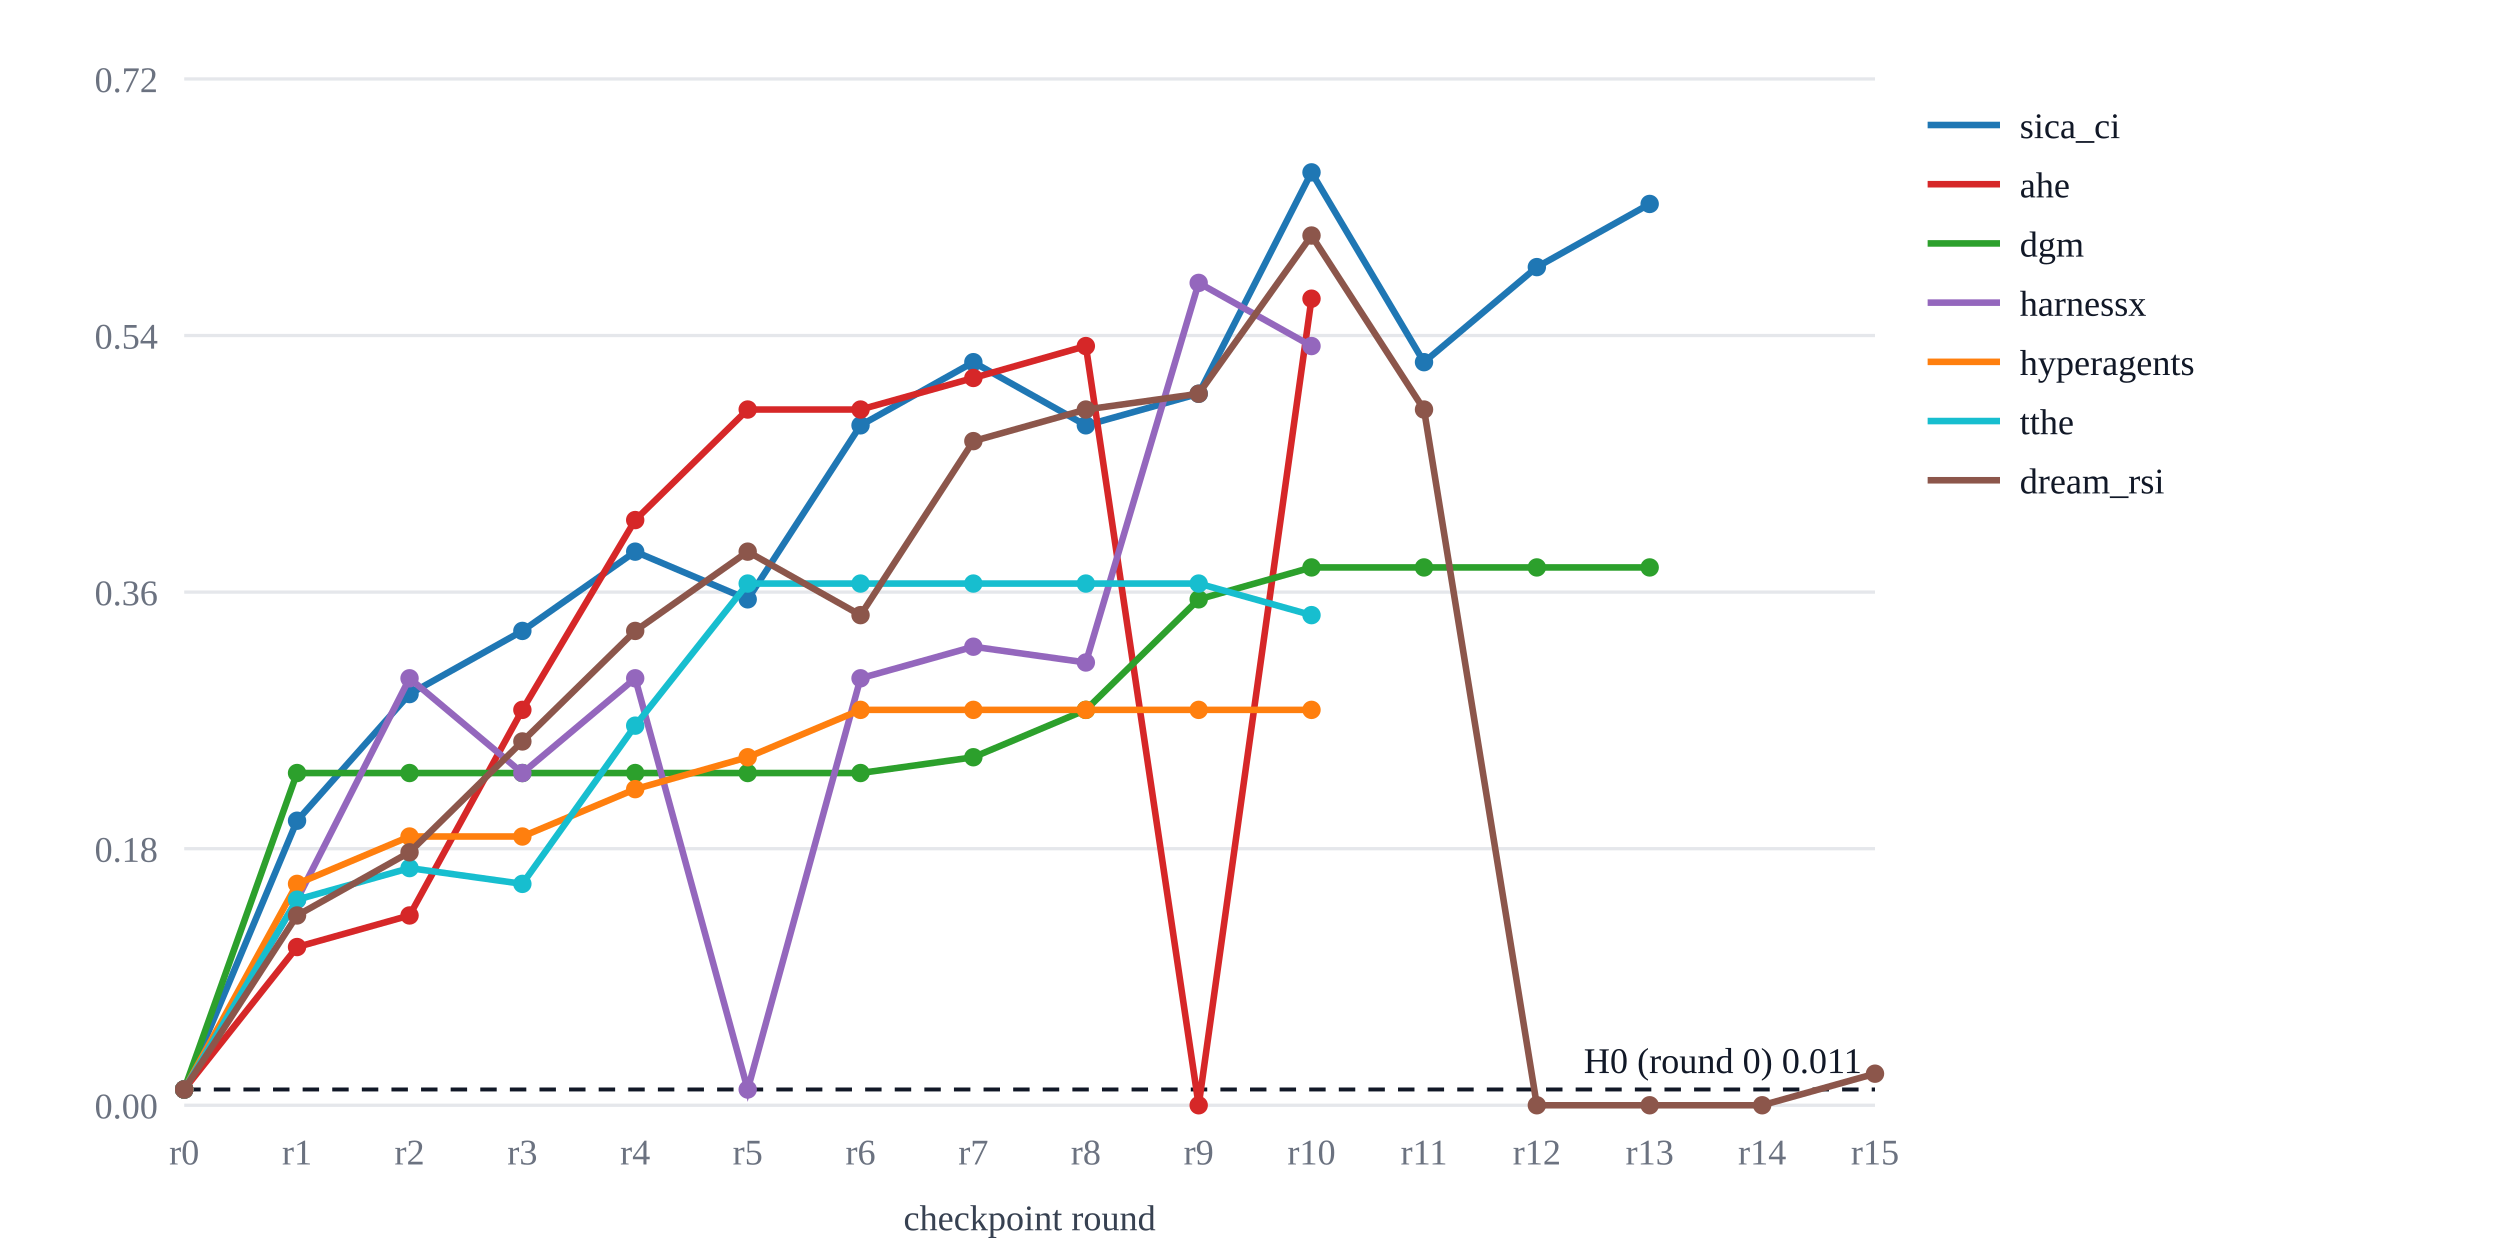
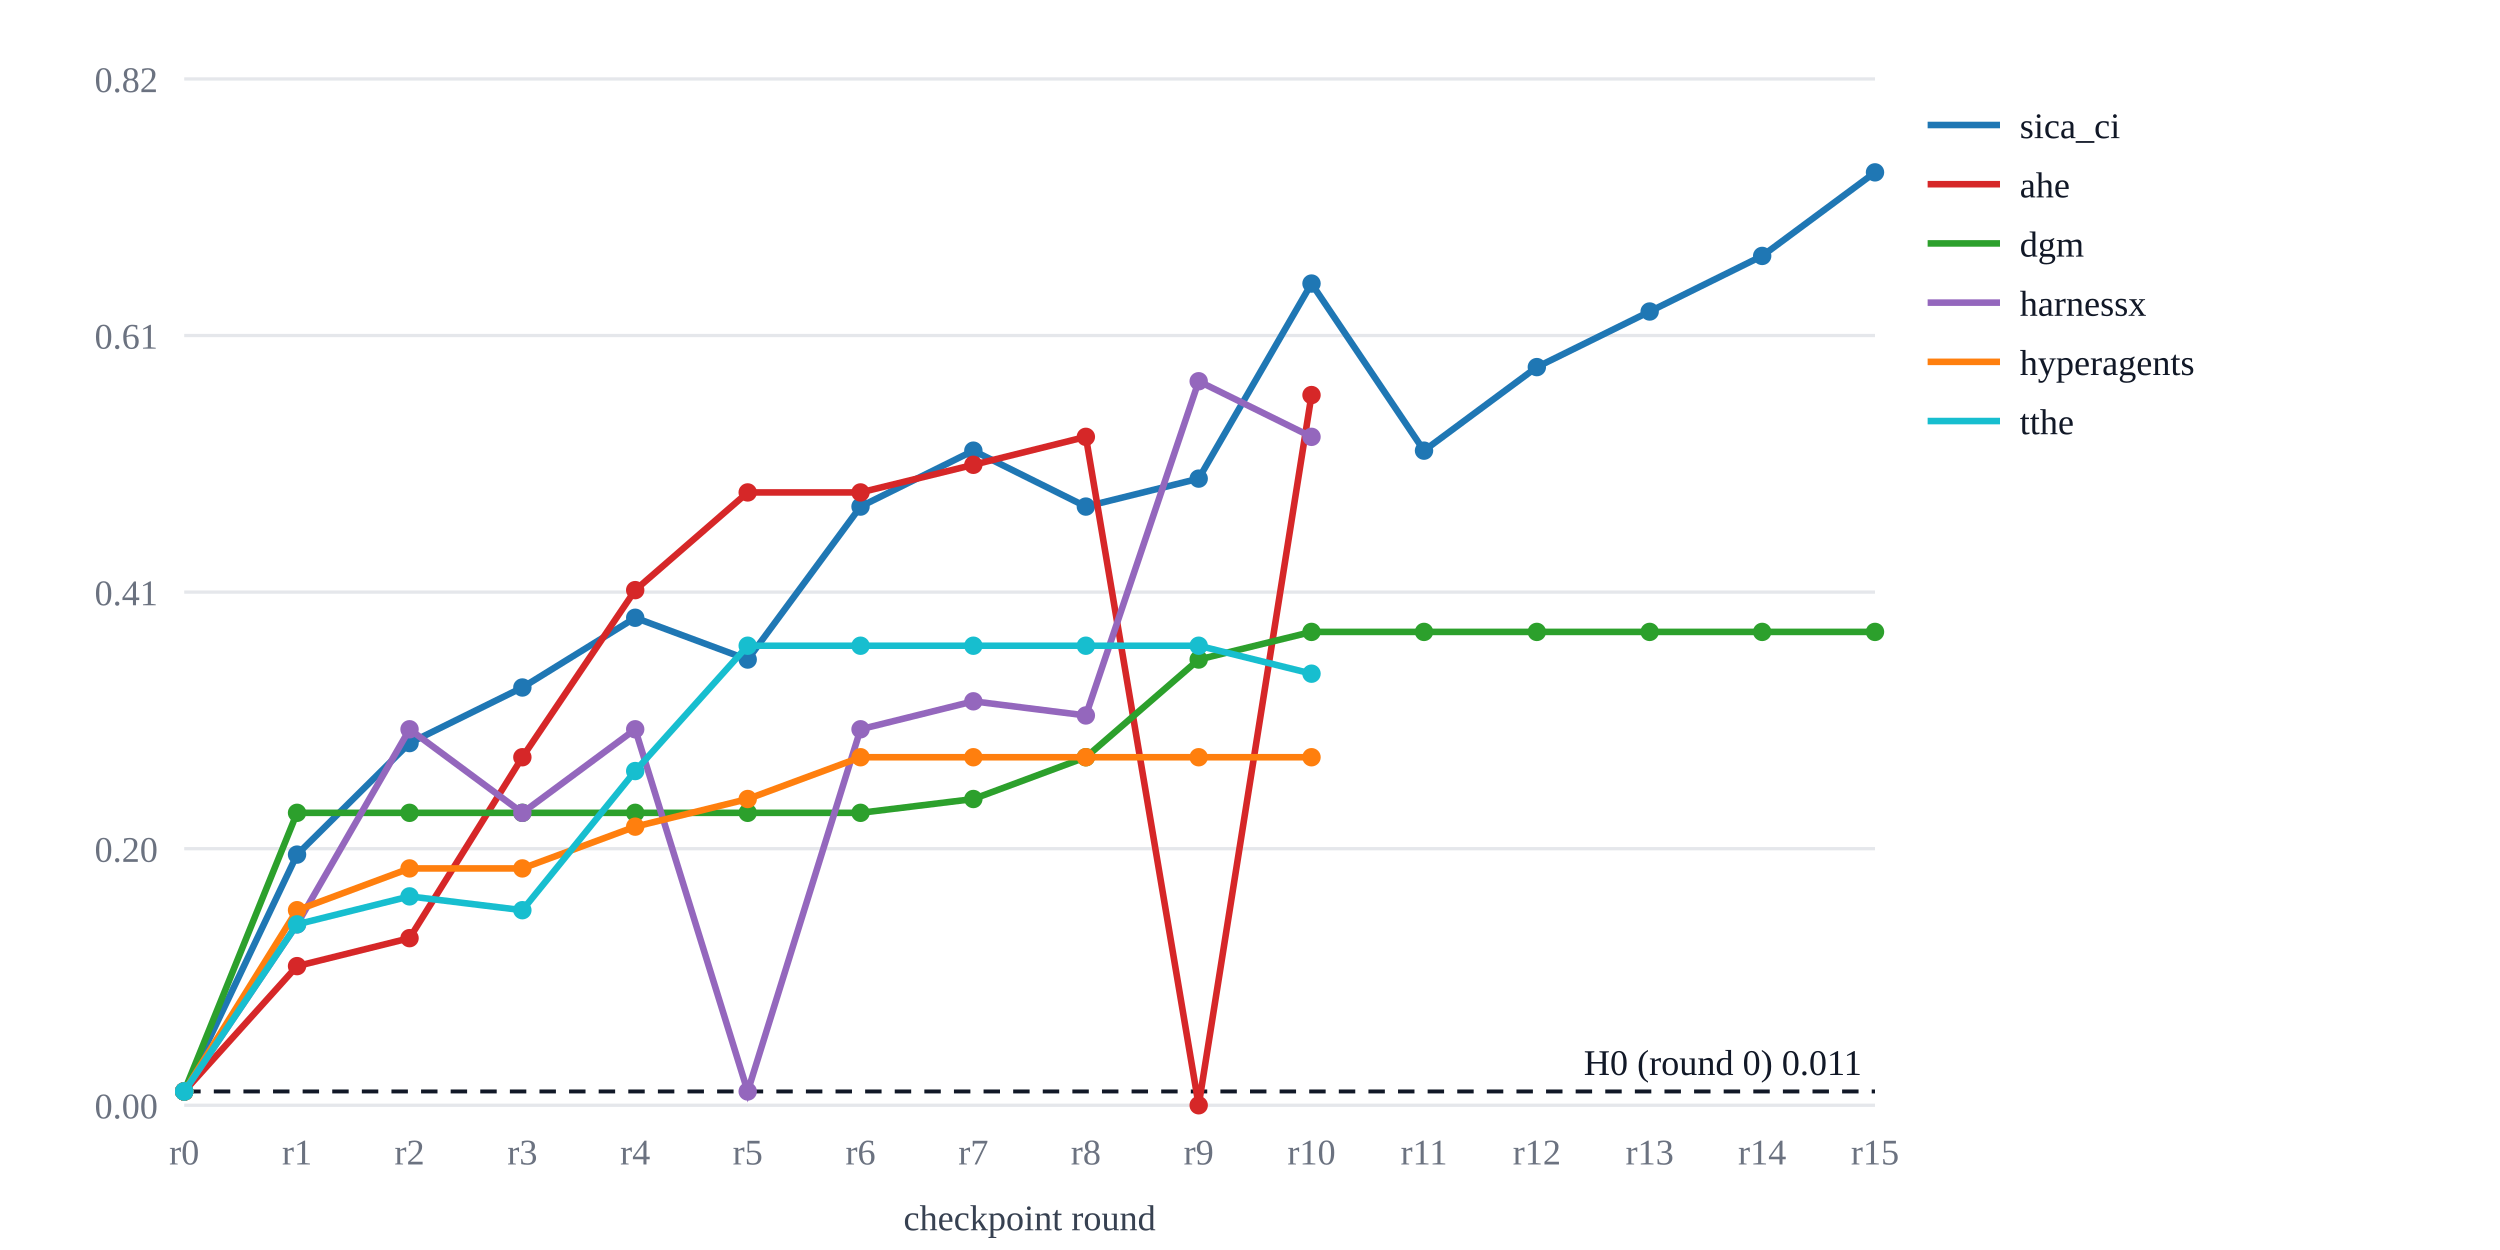
<svg xmlns="http://www.w3.org/2000/svg" width="760" height="380" viewBox="0 0 760 380" role="img" aria-label="Score by checkpoint round on train">
  <rect width="760" height="380" fill="#ffffff" />
  <line x1="56" y1="336.0" x2="570" y2="336.0" stroke="#e5e7eb" stroke-width="1" />
  <text x="48" y="340.0" font-size="11" fill="#6b7280" text-anchor="end">0.00</text>
  <line x1="56" y1="258.0" x2="570" y2="258.0" stroke="#e5e7eb" stroke-width="1" />
-   <text x="48" y="262.0" font-size="11" fill="#6b7280" text-anchor="end">0.18</text>
+   <text x="48" y="262.0" font-size="11" fill="#6b7280" text-anchor="end">0.20</text>
  <line x1="56" y1="180.0" x2="570" y2="180.0" stroke="#e5e7eb" stroke-width="1" />
-   <text x="48" y="184.0" font-size="11" fill="#6b7280" text-anchor="end">0.36</text>
+   <text x="48" y="184.0" font-size="11" fill="#6b7280" text-anchor="end">0.41</text>
  <line x1="56" y1="102.0" x2="570" y2="102.0" stroke="#e5e7eb" stroke-width="1" />
-   <text x="48" y="106.0" font-size="11" fill="#6b7280" text-anchor="end">0.54</text>
+   <text x="48" y="106.0" font-size="11" fill="#6b7280" text-anchor="end">0.61</text>
  <line x1="56" y1="24.0" x2="570" y2="24.0" stroke="#e5e7eb" stroke-width="1" />
-   <text x="48" y="28.0" font-size="11" fill="#6b7280" text-anchor="end">0.72</text>
+   <text x="48" y="28.0" font-size="11" fill="#6b7280" text-anchor="end">0.82</text>
  <text x="56.0" y="354" font-size="11" fill="#6b7280" text-anchor="middle">r0</text>
  <text x="90.3" y="354" font-size="11" fill="#6b7280" text-anchor="middle">r1</text>
  <text x="124.5" y="354" font-size="11" fill="#6b7280" text-anchor="middle">r2</text>
  <text x="158.8" y="354" font-size="11" fill="#6b7280" text-anchor="middle">r3</text>
  <text x="193.1" y="354" font-size="11" fill="#6b7280" text-anchor="middle">r4</text>
  <text x="227.3" y="354" font-size="11" fill="#6b7280" text-anchor="middle">r5</text>
  <text x="261.6" y="354" font-size="11" fill="#6b7280" text-anchor="middle">r6</text>
  <text x="295.9" y="354" font-size="11" fill="#6b7280" text-anchor="middle">r7</text>
  <text x="330.1" y="354" font-size="11" fill="#6b7280" text-anchor="middle">r8</text>
  <text x="364.4" y="354" font-size="11" fill="#6b7280" text-anchor="middle">r9</text>
  <text x="398.7" y="354" font-size="11" fill="#6b7280" text-anchor="middle">r10</text>
  <text x="432.9" y="354" font-size="11" fill="#6b7280" text-anchor="middle">r11</text>
  <text x="467.2" y="354" font-size="11" fill="#6b7280" text-anchor="middle">r12</text>
  <text x="501.5" y="354" font-size="11" fill="#6b7280" text-anchor="middle">r13</text>
  <text x="535.7" y="354" font-size="11" fill="#6b7280" text-anchor="middle">r14</text>
  <text x="570.0" y="354" font-size="11" fill="#6b7280" text-anchor="middle">r15</text>
-   <line x1="56" y1="331.2" x2="570" y2="331.2" stroke="#111827" stroke-width="1.2" stroke-dasharray="5 4" />
-   <text x="566" y="326.2" font-size="11" fill="#111827" text-anchor="end">H0 (round 0) 0.011</text>
+   <line x1="56" y1="331.8" x2="570" y2="331.8" stroke="#111827" stroke-width="1.2" stroke-dasharray="5 4" />
+   <text x="566" y="326.8" font-size="11" fill="#111827" text-anchor="end">H0 (round 0) 0.011</text>
  <g data-method-line="sica_ci">
-     <path d="M56.0,331.2 L56.0,331.2 L90.3,249.5 L124.5,211.0 L158.8,191.8 L193.1,167.7 L227.3,182.2 L261.6,129.3 L295.9,110.1 L330.1,129.3 L364.4,119.7 L398.7,52.4 L432.9,110.1 L467.2,81.2 L501.5,62.0" fill="none" stroke="#1f77b4" stroke-width="2" />
-     <circle cx="56.0" cy="331.2" r="2.8" fill="#1f77b4" />
-     <circle cx="56.0" cy="331.2" r="2.8" fill="#1f77b4" />
-     <circle cx="90.3" cy="249.5" r="2.8" fill="#1f77b4" />
-     <circle cx="124.5" cy="211.0" r="2.8" fill="#1f77b4" />
-     <circle cx="158.8" cy="191.8" r="2.8" fill="#1f77b4" />
-     <circle cx="193.1" cy="167.7" r="2.8" fill="#1f77b4" />
-     <circle cx="227.3" cy="182.2" r="2.8" fill="#1f77b4" />
-     <circle cx="261.6" cy="129.3" r="2.8" fill="#1f77b4" />
-     <circle cx="295.9" cy="110.1" r="2.8" fill="#1f77b4" />
-     <circle cx="330.1" cy="129.3" r="2.8" fill="#1f77b4" />
-     <circle cx="364.4" cy="119.7" r="2.8" fill="#1f77b4" />
-     <circle cx="398.7" cy="52.4" r="2.8" fill="#1f77b4" />
-     <circle cx="432.9" cy="110.1" r="2.8" fill="#1f77b4" />
-     <circle cx="467.2" cy="81.2" r="2.8" fill="#1f77b4" />
-     <circle cx="501.5" cy="62.0" r="2.8" fill="#1f77b4" />
+     <path d="M56.0,331.8 L56.0,331.8 L90.3,259.8 L124.5,225.9 L158.8,209.0 L193.1,187.8 L227.3,200.5 L261.6,154.0 L295.9,137.0 L330.1,154.0 L364.4,145.5 L398.7,86.2 L432.9,137.0 L467.2,111.6 L501.5,94.7 L535.7,77.8 L570.0,52.4" fill="none" stroke="#1f77b4" stroke-width="2" />
+     <circle cx="56.0" cy="331.8" r="2.8" fill="#1f77b4" />
+     <circle cx="56.0" cy="331.8" r="2.8" fill="#1f77b4" />
+     <circle cx="90.3" cy="259.8" r="2.8" fill="#1f77b4" />
+     <circle cx="124.5" cy="225.9" r="2.8" fill="#1f77b4" />
+     <circle cx="158.8" cy="209.0" r="2.8" fill="#1f77b4" />
+     <circle cx="193.1" cy="187.8" r="2.8" fill="#1f77b4" />
+     <circle cx="227.3" cy="200.5" r="2.8" fill="#1f77b4" />
+     <circle cx="261.6" cy="154.0" r="2.8" fill="#1f77b4" />
+     <circle cx="295.9" cy="137.0" r="2.8" fill="#1f77b4" />
+     <circle cx="330.1" cy="154.0" r="2.8" fill="#1f77b4" />
+     <circle cx="364.4" cy="145.5" r="2.8" fill="#1f77b4" />
+     <circle cx="398.7" cy="86.2" r="2.8" fill="#1f77b4" />
+     <circle cx="432.9" cy="137.0" r="2.8" fill="#1f77b4" />
+     <circle cx="467.2" cy="111.6" r="2.8" fill="#1f77b4" />
+     <circle cx="501.5" cy="94.7" r="2.8" fill="#1f77b4" />
+     <circle cx="535.7" cy="77.8" r="2.8" fill="#1f77b4" />
+     <circle cx="570.0" cy="52.4" r="2.8" fill="#1f77b4" />
    <line x1="586" y1="38" x2="608" y2="38" stroke="#1f77b4" stroke-width="2" />
    <text x="614" y="42" font-size="11" fill="#111827">sica_ci</text>
  </g>
  <g data-method-line="ahe">
-     <path d="M56.0,331.2 L56.0,331.2 L90.3,287.9 L124.5,278.3 L158.8,215.8 L193.1,158.1 L227.3,124.5 L261.6,124.5 L295.9,114.9 L330.1,105.2 L364.4,336.0 L398.7,90.8" fill="none" stroke="#d62728" stroke-width="2" />
-     <circle cx="56.0" cy="331.2" r="2.8" fill="#d62728" />
-     <circle cx="56.0" cy="331.2" r="2.8" fill="#d62728" />
-     <circle cx="90.3" cy="287.9" r="2.8" fill="#d62728" />
-     <circle cx="124.5" cy="278.3" r="2.8" fill="#d62728" />
-     <circle cx="158.8" cy="215.8" r="2.8" fill="#d62728" />
-     <circle cx="193.1" cy="158.1" r="2.8" fill="#d62728" />
-     <circle cx="227.3" cy="124.5" r="2.8" fill="#d62728" />
-     <circle cx="261.6" cy="124.5" r="2.8" fill="#d62728" />
-     <circle cx="295.9" cy="114.9" r="2.8" fill="#d62728" />
-     <circle cx="330.1" cy="105.2" r="2.8" fill="#d62728" />
+     <path d="M56.0,331.8 L56.0,331.8 L90.3,293.7 L124.5,285.2 L158.8,230.2 L193.1,179.4 L227.3,149.7 L261.6,149.7 L295.9,141.3 L330.1,132.8 L364.4,336.0 L398.7,120.1" fill="none" stroke="#d62728" stroke-width="2" />
+     <circle cx="56.0" cy="331.8" r="2.8" fill="#d62728" />
+     <circle cx="56.0" cy="331.8" r="2.8" fill="#d62728" />
+     <circle cx="90.3" cy="293.7" r="2.8" fill="#d62728" />
+     <circle cx="124.5" cy="285.2" r="2.8" fill="#d62728" />
+     <circle cx="158.8" cy="230.2" r="2.8" fill="#d62728" />
+     <circle cx="193.1" cy="179.4" r="2.8" fill="#d62728" />
+     <circle cx="227.3" cy="149.7" r="2.8" fill="#d62728" />
+     <circle cx="261.6" cy="149.7" r="2.8" fill="#d62728" />
+     <circle cx="295.9" cy="141.3" r="2.8" fill="#d62728" />
+     <circle cx="330.1" cy="132.8" r="2.8" fill="#d62728" />
    <circle cx="364.4" cy="336.0" r="2.8" fill="#d62728" />
-     <circle cx="398.7" cy="90.8" r="2.8" fill="#d62728" />
+     <circle cx="398.7" cy="120.1" r="2.8" fill="#d62728" />
    <line x1="586" y1="56" x2="608" y2="56" stroke="#d62728" stroke-width="2" />
    <text x="614" y="60" font-size="11" fill="#111827">ahe</text>
  </g>
  <g data-method-line="dgm">
-     <path d="M56.0,331.2 L56.0,331.2 L90.3,235.0 L124.5,235.0 L158.8,235.0 L193.1,235.0 L227.3,235.0 L261.6,235.0 L295.9,230.2 L330.1,215.8 L364.4,182.2 L398.7,172.5 L432.9,172.5 L467.2,172.5 L501.5,172.5" fill="none" stroke="#2ca02c" stroke-width="2" />
-     <circle cx="56.0" cy="331.2" r="2.8" fill="#2ca02c" />
-     <circle cx="56.0" cy="331.2" r="2.8" fill="#2ca02c" />
-     <circle cx="90.3" cy="235.0" r="2.8" fill="#2ca02c" />
-     <circle cx="124.5" cy="235.0" r="2.8" fill="#2ca02c" />
-     <circle cx="158.8" cy="235.0" r="2.8" fill="#2ca02c" />
-     <circle cx="193.1" cy="235.0" r="2.8" fill="#2ca02c" />
-     <circle cx="227.3" cy="235.0" r="2.8" fill="#2ca02c" />
-     <circle cx="261.6" cy="235.0" r="2.8" fill="#2ca02c" />
-     <circle cx="295.9" cy="230.2" r="2.8" fill="#2ca02c" />
-     <circle cx="330.1" cy="215.8" r="2.8" fill="#2ca02c" />
-     <circle cx="364.4" cy="182.2" r="2.8" fill="#2ca02c" />
-     <circle cx="398.7" cy="172.5" r="2.8" fill="#2ca02c" />
-     <circle cx="432.9" cy="172.5" r="2.8" fill="#2ca02c" />
-     <circle cx="467.2" cy="172.5" r="2.8" fill="#2ca02c" />
-     <circle cx="501.5" cy="172.5" r="2.8" fill="#2ca02c" />
+     <path d="M56.0,331.8 L56.0,331.8 L90.3,247.1 L124.5,247.1 L158.8,247.1 L193.1,247.1 L227.3,247.1 L261.6,247.1 L295.9,242.9 L330.1,230.2 L364.4,200.5 L398.7,192.1 L432.9,192.1 L467.2,192.1 L501.5,192.1 L535.7,192.1 L570.0,192.1" fill="none" stroke="#2ca02c" stroke-width="2" />
+     <circle cx="56.0" cy="331.8" r="2.8" fill="#2ca02c" />
+     <circle cx="56.0" cy="331.8" r="2.8" fill="#2ca02c" />
+     <circle cx="90.3" cy="247.1" r="2.8" fill="#2ca02c" />
+     <circle cx="124.5" cy="247.1" r="2.8" fill="#2ca02c" />
+     <circle cx="158.8" cy="247.1" r="2.8" fill="#2ca02c" />
+     <circle cx="193.1" cy="247.1" r="2.8" fill="#2ca02c" />
+     <circle cx="227.3" cy="247.1" r="2.8" fill="#2ca02c" />
+     <circle cx="261.6" cy="247.1" r="2.8" fill="#2ca02c" />
+     <circle cx="295.9" cy="242.9" r="2.8" fill="#2ca02c" />
+     <circle cx="330.1" cy="230.2" r="2.8" fill="#2ca02c" />
+     <circle cx="364.4" cy="200.5" r="2.8" fill="#2ca02c" />
+     <circle cx="398.7" cy="192.1" r="2.8" fill="#2ca02c" />
+     <circle cx="432.9" cy="192.1" r="2.8" fill="#2ca02c" />
+     <circle cx="467.2" cy="192.1" r="2.8" fill="#2ca02c" />
+     <circle cx="501.5" cy="192.1" r="2.8" fill="#2ca02c" />
+     <circle cx="535.7" cy="192.1" r="2.8" fill="#2ca02c" />
+     <circle cx="570.0" cy="192.1" r="2.8" fill="#2ca02c" />
    <line x1="586" y1="74" x2="608" y2="74" stroke="#2ca02c" stroke-width="2" />
    <text x="614" y="78" font-size="11" fill="#111827">dgm</text>
  </g>
  <g data-method-line="harnessx">
-     <path d="M56.0,331.2 L56.0,331.2 L90.3,273.5 L124.5,206.2 L158.8,235.0 L193.1,206.2 L227.3,331.2 L261.6,206.2 L295.9,196.6 L330.1,201.4 L364.4,86.0 L398.7,105.2" fill="none" stroke="#9467bd" stroke-width="2" />
-     <circle cx="56.0" cy="331.2" r="2.8" fill="#9467bd" />
-     <circle cx="56.0" cy="331.2" r="2.8" fill="#9467bd" />
-     <circle cx="90.3" cy="273.5" r="2.8" fill="#9467bd" />
-     <circle cx="124.5" cy="206.2" r="2.8" fill="#9467bd" />
-     <circle cx="158.8" cy="235.0" r="2.8" fill="#9467bd" />
-     <circle cx="193.1" cy="206.2" r="2.8" fill="#9467bd" />
-     <circle cx="227.3" cy="331.2" r="2.8" fill="#9467bd" />
-     <circle cx="261.6" cy="206.2" r="2.8" fill="#9467bd" />
-     <circle cx="295.9" cy="196.6" r="2.8" fill="#9467bd" />
-     <circle cx="330.1" cy="201.4" r="2.8" fill="#9467bd" />
-     <circle cx="364.4" cy="86.0" r="2.8" fill="#9467bd" />
-     <circle cx="398.7" cy="105.2" r="2.8" fill="#9467bd" />
+     <path d="M56.0,331.8 L56.0,331.8 L90.3,281.0 L124.5,221.7 L158.8,247.1 L193.1,221.7 L227.3,331.8 L261.6,221.7 L295.9,213.2 L330.1,217.5 L364.4,115.9 L398.7,132.8" fill="none" stroke="#9467bd" stroke-width="2" />
+     <circle cx="56.0" cy="331.8" r="2.8" fill="#9467bd" />
+     <circle cx="56.0" cy="331.8" r="2.8" fill="#9467bd" />
+     <circle cx="90.3" cy="281.0" r="2.8" fill="#9467bd" />
+     <circle cx="124.5" cy="221.7" r="2.8" fill="#9467bd" />
+     <circle cx="158.8" cy="247.1" r="2.8" fill="#9467bd" />
+     <circle cx="193.1" cy="221.7" r="2.8" fill="#9467bd" />
+     <circle cx="227.3" cy="331.8" r="2.8" fill="#9467bd" />
+     <circle cx="261.6" cy="221.7" r="2.8" fill="#9467bd" />
+     <circle cx="295.9" cy="213.2" r="2.8" fill="#9467bd" />
+     <circle cx="330.1" cy="217.5" r="2.8" fill="#9467bd" />
+     <circle cx="364.4" cy="115.9" r="2.8" fill="#9467bd" />
+     <circle cx="398.7" cy="132.8" r="2.8" fill="#9467bd" />
    <line x1="586" y1="92" x2="608" y2="92" stroke="#9467bd" stroke-width="2" />
    <text x="614" y="96" font-size="11" fill="#111827">harnessx</text>
  </g>
  <g data-method-line="hyperagents">
-     <path d="M56.0,331.2 L56.0,331.2 L90.3,268.7 L124.5,254.3 L158.8,254.3 L193.1,239.9 L227.3,230.2 L261.6,215.8 L295.9,215.8 L330.1,215.8 L364.4,215.8 L398.7,215.8" fill="none" stroke="#ff7f0e" stroke-width="2" />
-     <circle cx="56.0" cy="331.2" r="2.8" fill="#ff7f0e" />
-     <circle cx="56.0" cy="331.2" r="2.8" fill="#ff7f0e" />
-     <circle cx="90.3" cy="268.7" r="2.8" fill="#ff7f0e" />
-     <circle cx="124.5" cy="254.3" r="2.8" fill="#ff7f0e" />
-     <circle cx="158.8" cy="254.3" r="2.8" fill="#ff7f0e" />
-     <circle cx="193.1" cy="239.9" r="2.8" fill="#ff7f0e" />
-     <circle cx="227.3" cy="230.2" r="2.8" fill="#ff7f0e" />
-     <circle cx="261.6" cy="215.8" r="2.8" fill="#ff7f0e" />
-     <circle cx="295.9" cy="215.8" r="2.8" fill="#ff7f0e" />
-     <circle cx="330.1" cy="215.8" r="2.8" fill="#ff7f0e" />
-     <circle cx="364.4" cy="215.8" r="2.8" fill="#ff7f0e" />
-     <circle cx="398.7" cy="215.8" r="2.8" fill="#ff7f0e" />
+     <path d="M56.0,331.8 L56.0,331.8 L90.3,276.7 L124.5,264.0 L158.8,264.0 L193.1,251.3 L227.3,242.9 L261.6,230.2 L295.9,230.2 L330.1,230.2 L364.4,230.2 L398.7,230.2" fill="none" stroke="#ff7f0e" stroke-width="2" />
+     <circle cx="56.0" cy="331.8" r="2.8" fill="#ff7f0e" />
+     <circle cx="56.0" cy="331.8" r="2.8" fill="#ff7f0e" />
+     <circle cx="90.3" cy="276.7" r="2.8" fill="#ff7f0e" />
+     <circle cx="124.5" cy="264.0" r="2.8" fill="#ff7f0e" />
+     <circle cx="158.8" cy="264.0" r="2.8" fill="#ff7f0e" />
+     <circle cx="193.1" cy="251.3" r="2.8" fill="#ff7f0e" />
+     <circle cx="227.3" cy="242.9" r="2.8" fill="#ff7f0e" />
+     <circle cx="261.6" cy="230.2" r="2.8" fill="#ff7f0e" />
+     <circle cx="295.9" cy="230.2" r="2.8" fill="#ff7f0e" />
+     <circle cx="330.1" cy="230.2" r="2.8" fill="#ff7f0e" />
+     <circle cx="364.4" cy="230.2" r="2.8" fill="#ff7f0e" />
+     <circle cx="398.7" cy="230.2" r="2.8" fill="#ff7f0e" />
    <line x1="586" y1="110" x2="608" y2="110" stroke="#ff7f0e" stroke-width="2" />
    <text x="614" y="114" font-size="11" fill="#111827">hyperagents</text>
  </g>
  <g data-method-line="tthe">
-     <path d="M56.0,331.2 L56.0,331.2 L90.3,273.5 L124.5,263.9 L158.8,268.7 L193.1,220.6 L227.3,177.4 L261.6,177.4 L295.9,177.4 L330.1,177.4 L364.4,177.4 L398.7,187.0" fill="none" stroke="#17becf" stroke-width="2" />
-     <circle cx="56.0" cy="331.2" r="2.8" fill="#17becf" />
-     <circle cx="56.0" cy="331.2" r="2.8" fill="#17becf" />
-     <circle cx="90.3" cy="273.5" r="2.8" fill="#17becf" />
-     <circle cx="124.5" cy="263.9" r="2.8" fill="#17becf" />
-     <circle cx="158.8" cy="268.7" r="2.8" fill="#17becf" />
-     <circle cx="193.1" cy="220.6" r="2.8" fill="#17becf" />
-     <circle cx="227.3" cy="177.4" r="2.8" fill="#17becf" />
-     <circle cx="261.6" cy="177.4" r="2.8" fill="#17becf" />
-     <circle cx="295.9" cy="177.4" r="2.8" fill="#17becf" />
-     <circle cx="330.1" cy="177.4" r="2.8" fill="#17becf" />
-     <circle cx="364.4" cy="177.4" r="2.8" fill="#17becf" />
-     <circle cx="398.7" cy="187.0" r="2.8" fill="#17becf" />
+     <path d="M56.0,331.8 L56.0,331.8 L90.3,281.0 L124.5,272.5 L158.8,276.7 L193.1,234.4 L227.3,196.3 L261.6,196.3 L295.9,196.3 L330.1,196.3 L364.4,196.3 L398.7,204.8" fill="none" stroke="#17becf" stroke-width="2" />
+     <circle cx="56.0" cy="331.8" r="2.8" fill="#17becf" />
+     <circle cx="56.0" cy="331.8" r="2.8" fill="#17becf" />
+     <circle cx="90.3" cy="281.0" r="2.8" fill="#17becf" />
+     <circle cx="124.5" cy="272.5" r="2.8" fill="#17becf" />
+     <circle cx="158.8" cy="276.7" r="2.8" fill="#17becf" />
+     <circle cx="193.1" cy="234.4" r="2.8" fill="#17becf" />
+     <circle cx="227.3" cy="196.3" r="2.8" fill="#17becf" />
+     <circle cx="261.6" cy="196.3" r="2.8" fill="#17becf" />
+     <circle cx="295.9" cy="196.3" r="2.8" fill="#17becf" />
+     <circle cx="330.1" cy="196.3" r="2.8" fill="#17becf" />
+     <circle cx="364.4" cy="196.3" r="2.8" fill="#17becf" />
+     <circle cx="398.7" cy="204.8" r="2.8" fill="#17becf" />
    <line x1="586" y1="128" x2="608" y2="128" stroke="#17becf" stroke-width="2" />
    <text x="614" y="132" font-size="11" fill="#111827">tthe</text>
  </g>
-   <g data-method-line="dream_rsi">
-     <path d="M56.0,331.2 L56.0,331.2 L90.3,278.3 L124.5,259.1 L158.8,225.4 L193.1,191.8 L227.3,167.7 L261.6,187.0 L295.9,134.1 L330.1,124.5 L364.4,119.7 L398.7,71.6 L432.9,124.5 L467.2,336.0 L501.5,336.0 L535.7,336.0 L570.0,326.4" fill="none" stroke="#8c564b" stroke-width="2" />
-     <circle cx="56.0" cy="331.2" r="2.8" fill="#8c564b" />
-     <circle cx="56.0" cy="331.2" r="2.8" fill="#8c564b" />
-     <circle cx="90.3" cy="278.3" r="2.8" fill="#8c564b" />
-     <circle cx="124.5" cy="259.1" r="2.8" fill="#8c564b" />
-     <circle cx="158.8" cy="225.4" r="2.8" fill="#8c564b" />
-     <circle cx="193.1" cy="191.8" r="2.8" fill="#8c564b" />
-     <circle cx="227.3" cy="167.7" r="2.8" fill="#8c564b" />
-     <circle cx="261.6" cy="187.0" r="2.8" fill="#8c564b" />
-     <circle cx="295.9" cy="134.1" r="2.8" fill="#8c564b" />
-     <circle cx="330.1" cy="124.5" r="2.8" fill="#8c564b" />
-     <circle cx="364.4" cy="119.7" r="2.8" fill="#8c564b" />
-     <circle cx="398.7" cy="71.6" r="2.8" fill="#8c564b" />
-     <circle cx="432.9" cy="124.5" r="2.8" fill="#8c564b" />
-     <circle cx="467.2" cy="336.0" r="2.8" fill="#8c564b" />
-     <circle cx="501.5" cy="336.0" r="2.8" fill="#8c564b" />
-     <circle cx="535.7" cy="336.0" r="2.8" fill="#8c564b" />
-     <circle cx="570.0" cy="326.4" r="2.8" fill="#8c564b" />
-     <line x1="586" y1="146" x2="608" y2="146" stroke="#8c564b" stroke-width="2" />
-     <text x="614" y="150" font-size="11" fill="#111827">dream_rsi</text>
-   </g>
  <text x="313" y="374" font-size="11" fill="#374151" text-anchor="middle">checkpoint round</text>
</svg>
